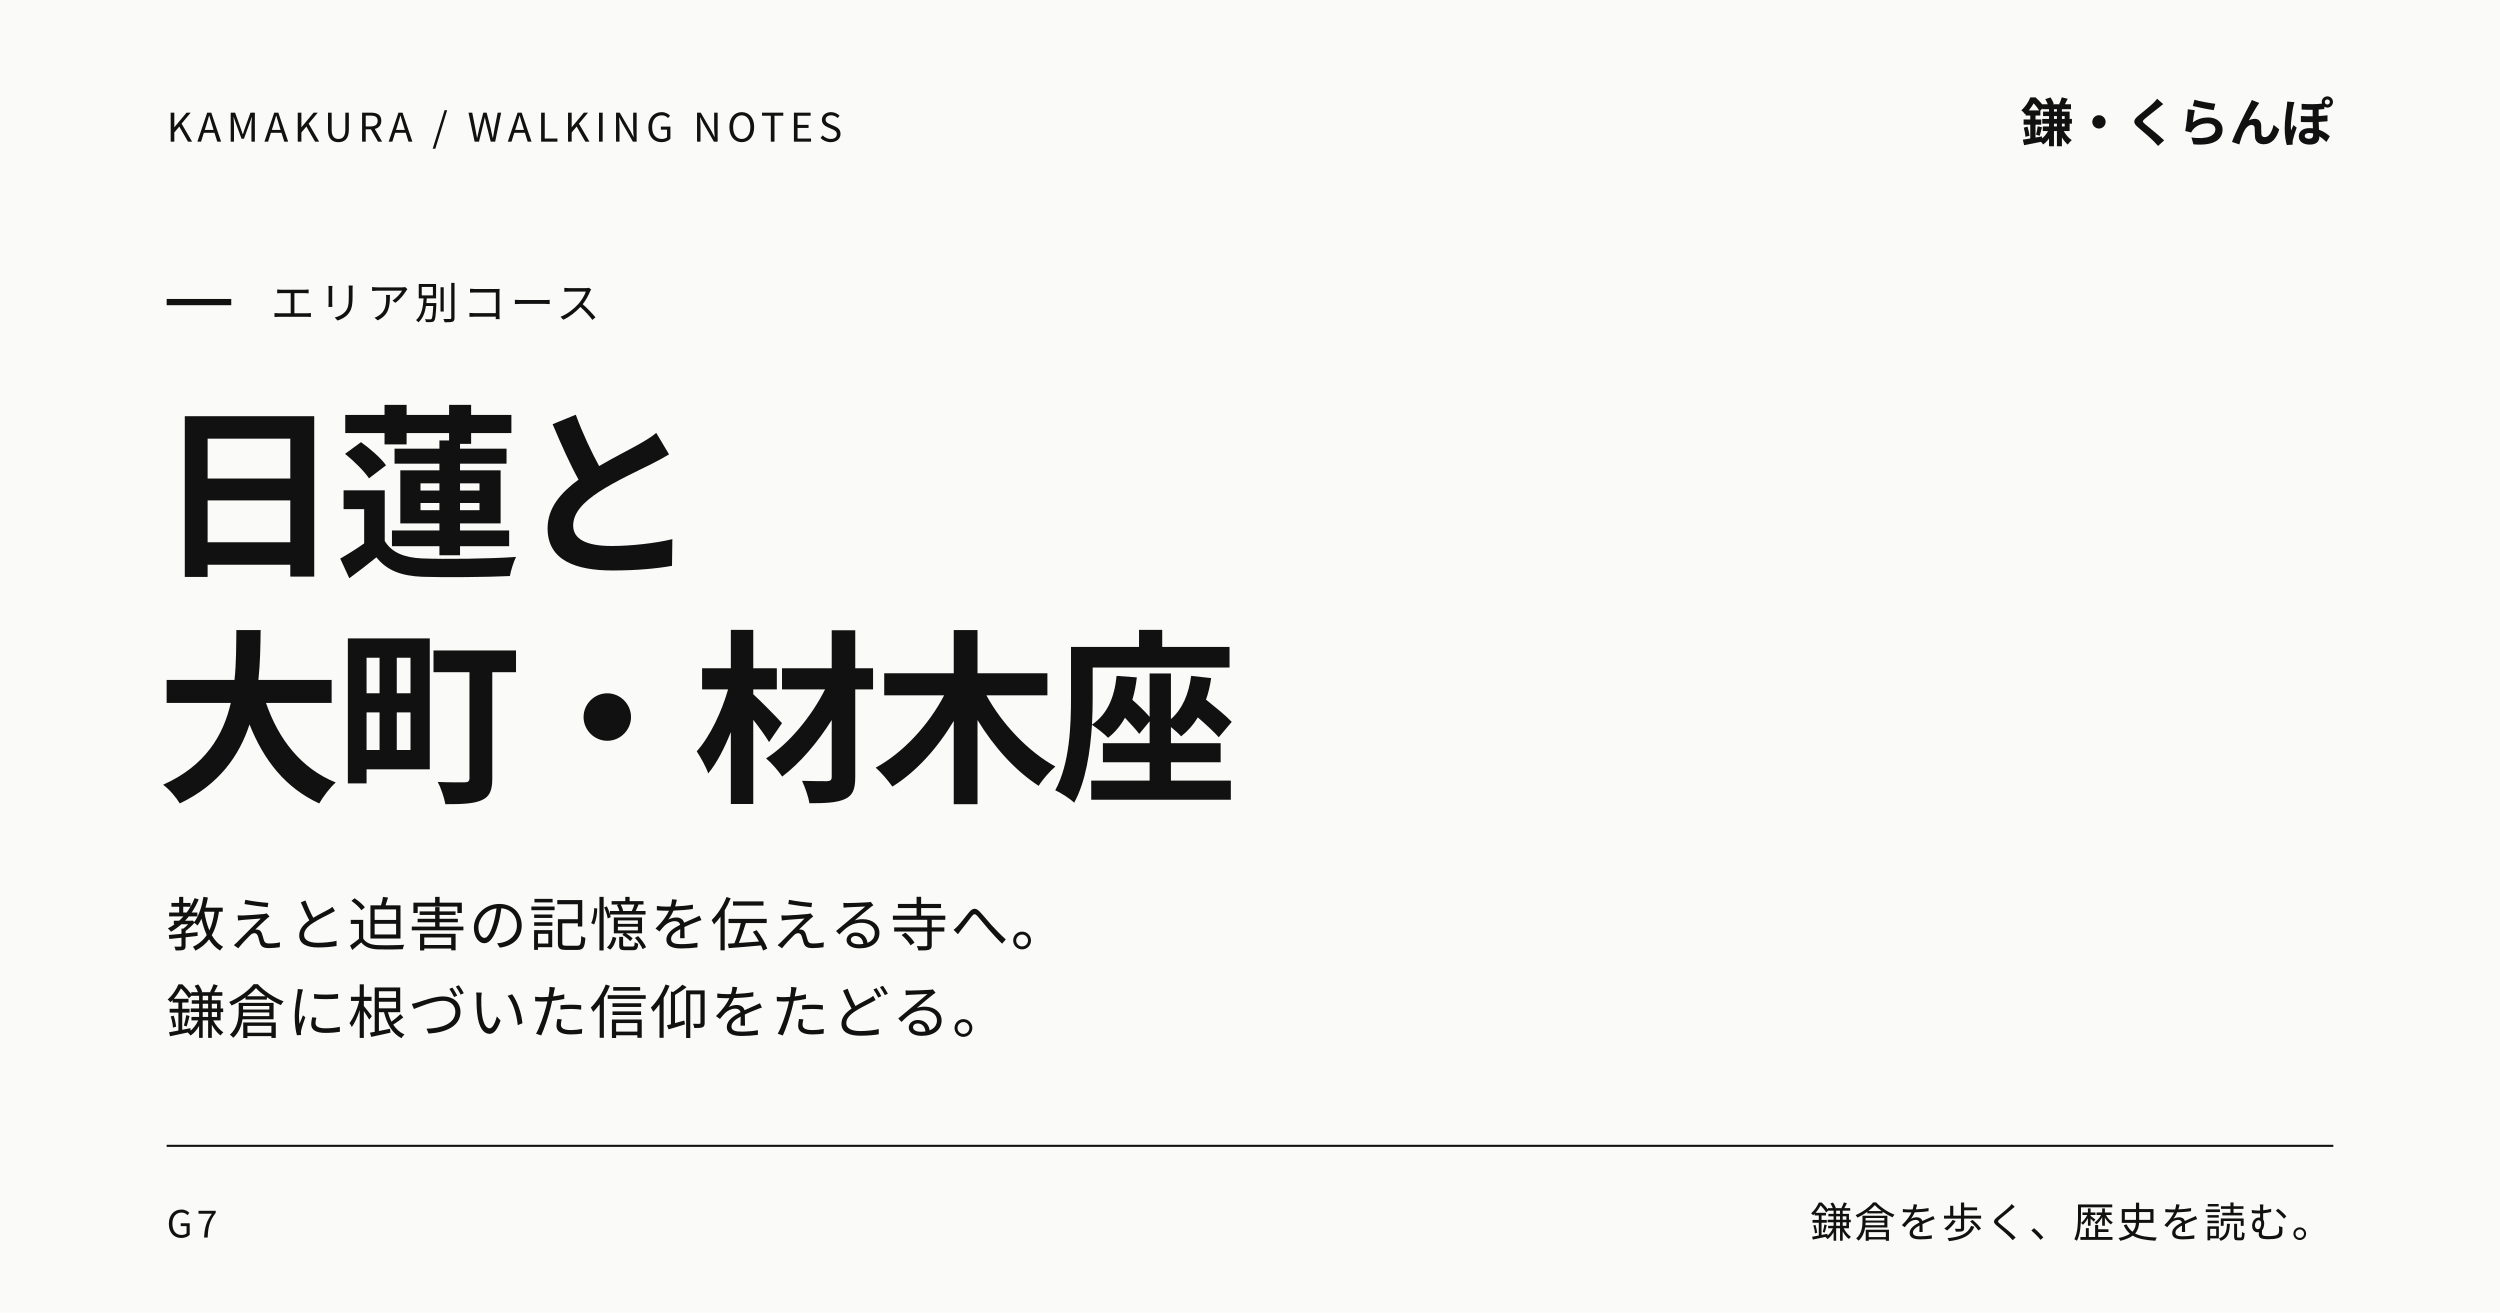
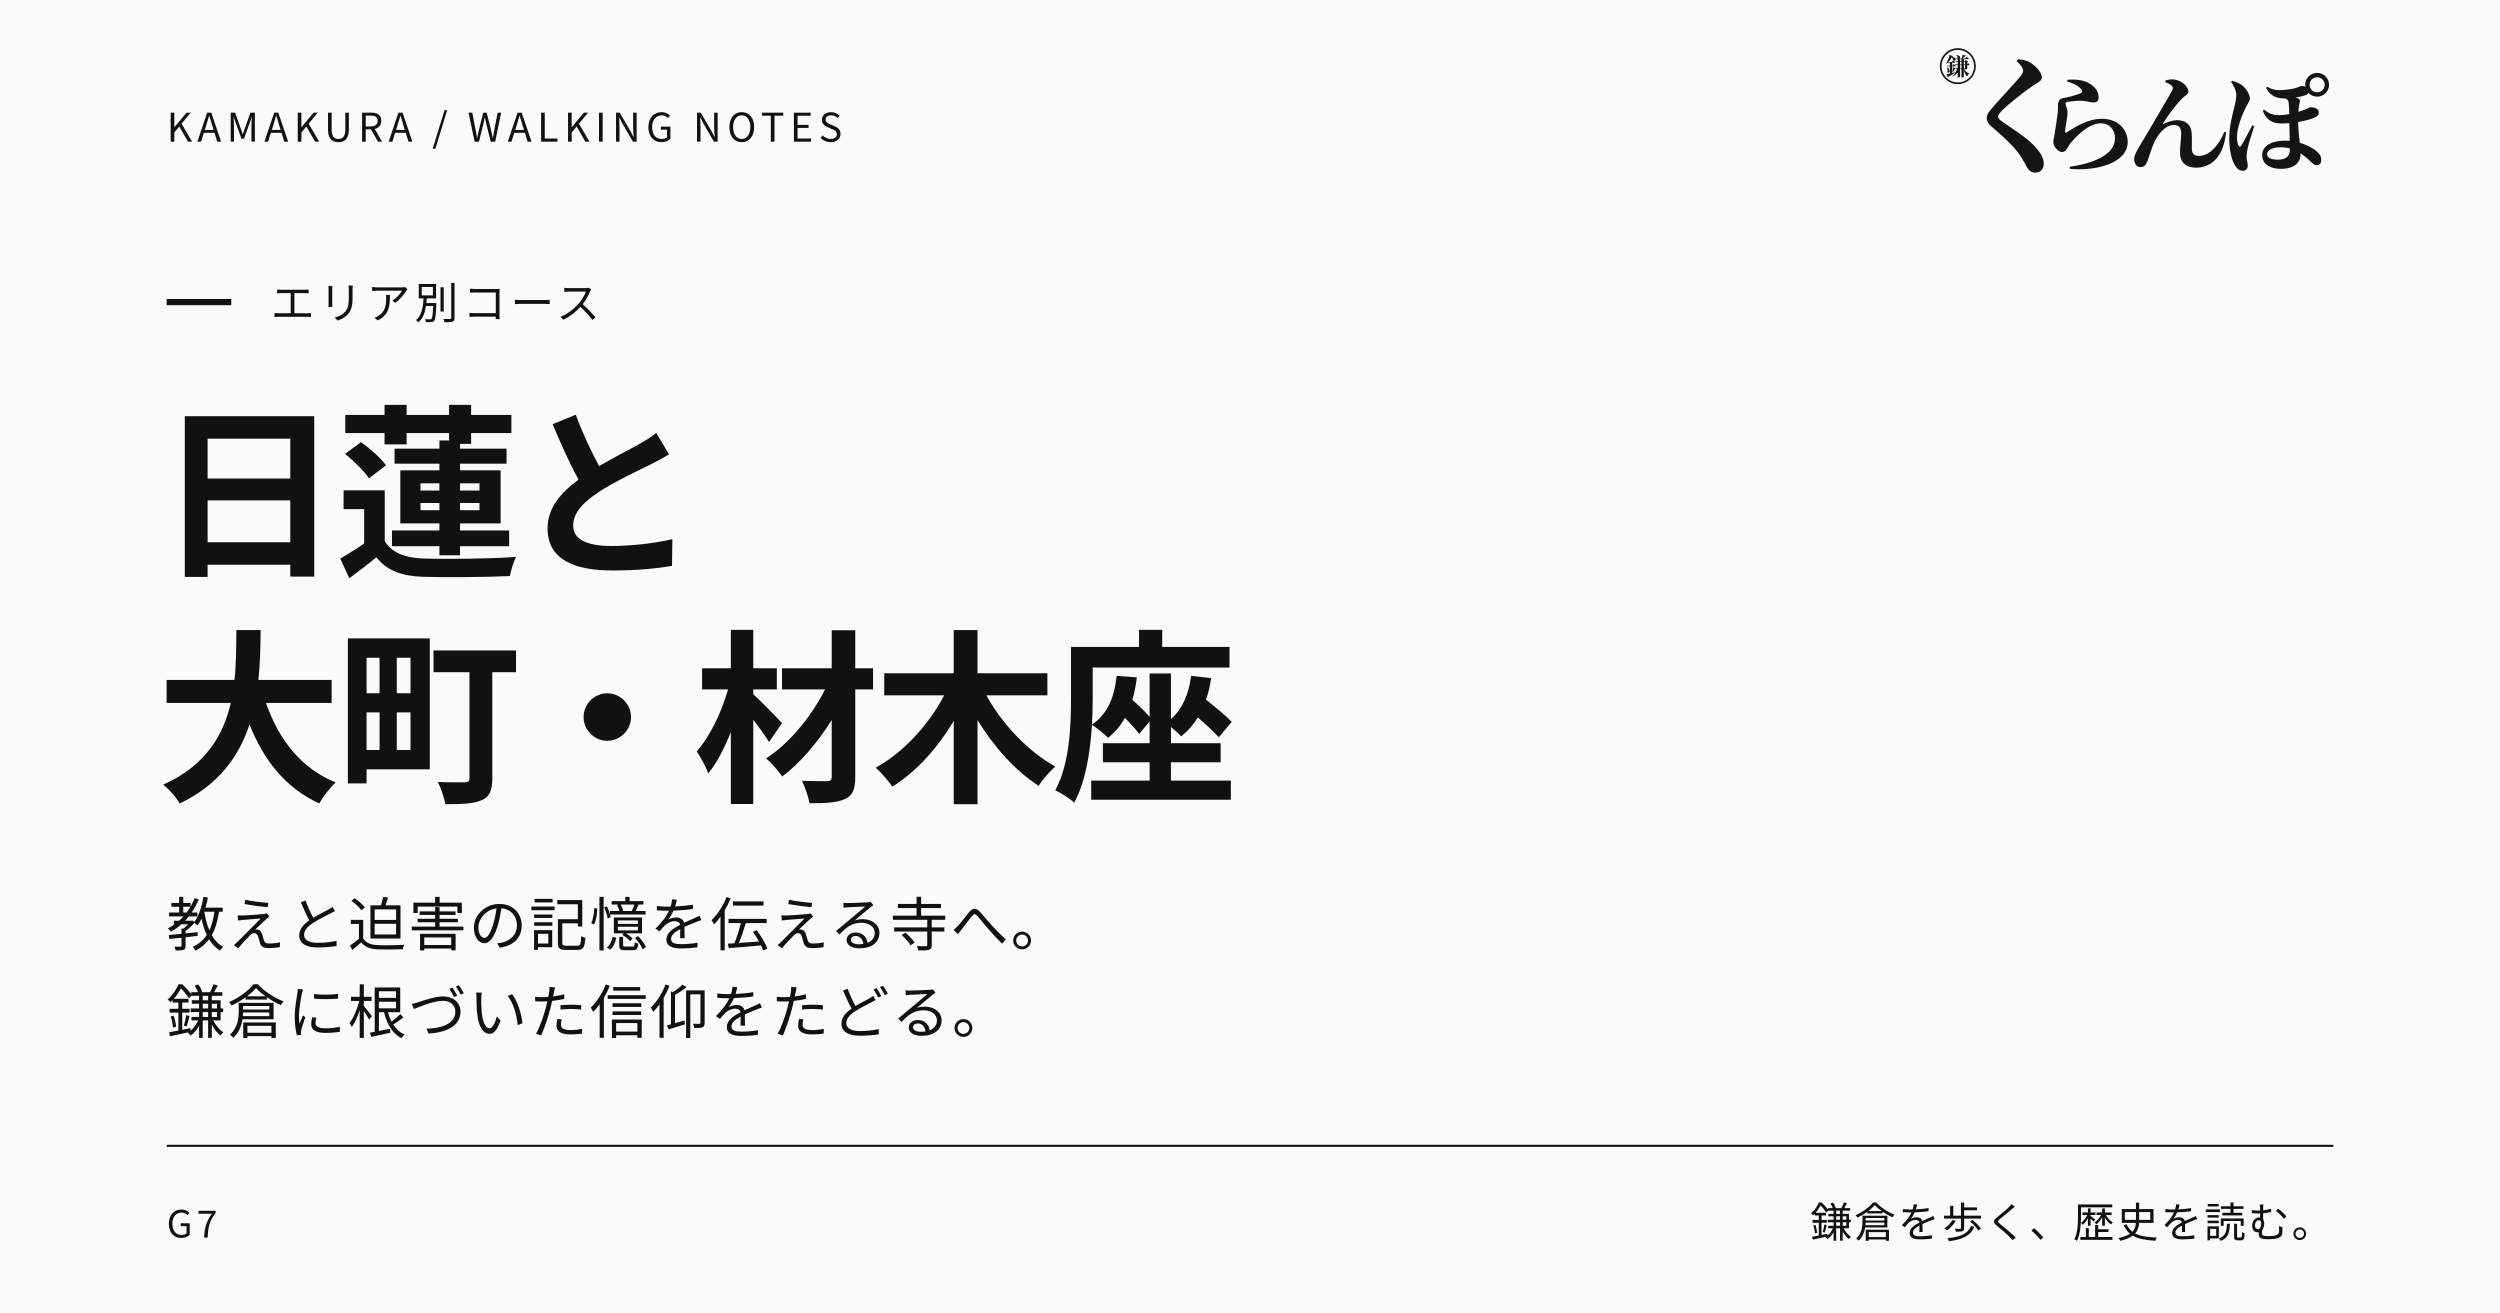
<svg xmlns="http://www.w3.org/2000/svg" width="1200" height="630" viewBox="0 0 1200 630">
  <rect width="1200" height="630" fill="#fafaf8" />
  <g fill="#111" font-family="Noto Sans CJK JP, sans-serif">
    <text x="80" y="68" font-size="19" font-weight="400" letter-spacing="2.6" text-anchor="start">KAMAKURA / WALKING NOTES</text>
-     <text x="1120" y="68" font-size="25" font-weight="700" letter-spacing="0" text-anchor="end">鎌・くらんぽ</text>
+     <g transform="translate(930,22) scale(.5135)">
+       <circle cx="19" cy="19" r="16" fill="none" stroke="#141411" stroke-width="1.6" />
+       <path d="M71 332 57 329C71 273 81 194 72 130C134 54 227 196 71 332ZM307 336C300 268 290 187 279 134L296 128C328 170 359 230 385 282C401 282 412 288 417 298L422 281H479C462 227 439 174 410 124L407 134L266 97V375H391C404 375 414 380 416 390C386 424 332 472 332 472L285 403H266V526H368C382 526 392 531 394 542C362 576 304 625 304 625L253 554H112C170 615 218 687 250 753C284 707 309 656 320 621C363 583 422 620 407 673H497V588H406L415 560H497V452H383L391 424H497V309H413L414 305ZM595 673H652V588H595ZM25 39 92 -82C104 -78 113 -69 116 -56C252 20 346 79 409 122C374 62 330 8 278 -37L288 -50C373 -5 443 51 497 118V-88H514C565 -88 595 -66 595 -60V281H652V-88H670C720 -88 751 -66 751 -60V233C779 109 824 17 897 -47C911 12 941 47 982 58L984 69C892 104 801 181 757 281H804V250H819C849 250 894 269 895 276V424H968C980 424 989 429 992 440C972 468 931 512 931 512L897 452H895V546C914 549 927 557 933 565L839 636L795 588H751V673H940C954 673 964 678 966 689C929 724 867 774 867 774L812 702H692C736 731 782 768 811 797C833 797 844 805 848 818L698 852C692 808 679 747 666 702H572C618 729 616 824 450 843L441 838C467 806 497 753 505 707L513 702H396L398 693C381 723 339 754 262 779C289 782 299 790 303 802L160 846C142 743 82 580 13 486L24 478C52 498 79 521 104 546L110 526H172V403H40L48 375H172V73C109 58 56 45 25 39ZM804 424V309H751V424ZM804 452H751V560H804ZM595 424H652V309H595ZM595 452V560H652V452Z" transform="translate(7.707865,27.58427) scale(0.02247191,-0.02247191)" fill="#141411" />
+       <path d="M623 -72C675 -72 692 -35 692 -3C692 31 680 64 645 108C577 194 465 259 369 327C348 341 333 355 333 369C333 382 343 395 369 421C411 463 530 558 603 609C646 638 677 646 677 678C677 713 630 771 573 800C548 812 520 816 489 819L479 804C508 778 530 752 530 730C530 716 524 705 509 686C470 635 326 485 273 420C252 395 244 377 244 356C244 337 255 312 280 292C397 192 475 115 514 52C541 9 552 -14 564 -36C576 -55 596 -72 623 -72Z" transform="translate(16.964,110) scale(0.119,-0.119)" fill="#141411" />
+       <path d="M335 -30 337 -50C588 -73 877 6 877 201C877 308 797 418 636 418C500 418 376 336 305 290C297 285 293 287 292 298C291 328 302 369 307 408C311 440 316 461 314 490C311 518 296 543 296 559C296 567 300 575 318 577C343 581 409 589 456 586C501 582 525 571 558 571C591 571 605 588 605 616C605 674 573 717 516 750C475 774 413 790 314 783L310 768C372 747 420 728 446 687C455 675 454 666 442 660C409 642 315 618 271 611C236 605 225 574 225 547C225 522 226 505 223 476C218 429 202 330 195 283C189 244 182 222 182 203C182 180 190 159 208 140C227 118 246 107 265 107C298 107 311 147 336 182C393 254 513 376 625 376C711 376 758 310 758 240C758 158 709 78 537 16C491 -1 413 -20 335 -30Z" transform="translate(90.112,110) scale(0.1,-0.1)" fill="#141411" />
+       <path d="M665 -39C804 -39 924 58 946 293L930 297C889 189 800 71 694 71C653 71 626 88 626 138C626 193 628 238 625 285C619 362 572 405 487 405C455 405 410 394 362 370C355 366 353 369 357 375C397 443 484 556 535 608C563 637 595 648 595 671C595 711 542 774 463 785C441 789 404 785 380 776L378 761C396 754 423 741 438 728C449 718 453 704 443 684C413 626 262 374 196 260C141 165 87 92 87 40C87 4 108 -34 146 -34C183 -34 201 -7 212 23C229 70 246 131 271 189C307 271 377 360 458 360C512 360 527 326 527 284C527 220 515 165 516 96C517 14 569 -39 665 -39Z" transform="translate(175.112,110) scale(0.1,-0.1)" fill="#141411" />
+       <path d="M190 -68C221 -68 236 -47 236 -19C236 8 225 29 225 66C225 85 229 117 237 151C249 202 277 290 297 350L279 357C251 305 194 197 175 167C166 154 156 155 148 171C140 186 135 214 135 246C135 331 179 443 203 494C230 554 256 581 256 608C256 651 211 714 174 738C144 756 117 766 89 773L80 763C99 736 129 687 129 639C129 593 116 555 106 510C91 448 63 344 63 235C63 120 88 24 120 -23C146 -61 169 -68 190 -68ZM885 666C845 666 814 697 814 736C814 775 845 806 885 806C924 806 955 775 955 736C955 697 924 666 885 666ZM885 625C946 625 996 674 996 736C996 798 946 847 885 847C823 847 773 798 773 736L775 717C764 722 751 725 737 725C728 725 712 712 672 702C624 692 575 686 528 686C489 686 451 697 418 717L407 708C442 632 508 608 578 608H588C602 602 614 592 617 576C622 551 623 504 624 462C597 456 565 452 525 452C464 452 427 473 389 503L376 493C415 397 477 374 554 374C578 374 600 375 625 378L628 212C614 213 599 214 584 214C461 214 371 165 371 80C371 -10 450 -50 546 -50C672 -50 730 10 730 89V95C760 75 791 50 825 17C843 1 858 -16 881 -16C909 -16 923 6 923 32C923 68 908 92 873 120C839 147 785 176 722 194C716 249 708 313 707 388C760 397 815 409 858 428C891 442 900 456 900 477C900 524 833 526 819 526C815 526 801 517 777 507C758 499 734 491 709 483C711 515 714 545 721 568C726 587 726 598 708 607C702 611 693 614 684 617C719 623 754 630 780 640C791 644 799 650 802 661C822 639 852 625 885 625ZM629 141V123C629 68 591 36 522 36C453 36 417 52 417 89C417 130 478 152 542 152C572 152 601 149 629 141Z" transform="translate(266.412,110) scale(0.1,-0.1)" fill="#141411" />
+     </g>
    <path d="M80 145H111" stroke="#111" stroke-width="3" />
    <text x="130" y="153" font-size="21" font-weight="400" letter-spacing="2" text-anchor="start">エリア別コース</text>
    <text x="75" y="270" font-size="89" font-weight="900" letter-spacing="-3" text-anchor="start">日蓮と</text>
    <text x="75" y="378" font-size="89" font-weight="900" letter-spacing="-3" text-anchor="start">大町・材木座</text>
    <text x="80" y="454" font-size="28" font-weight="400" letter-spacing="1" text-anchor="start">教えと迫害の記憶を伝える寺へ。</text>
    <text x="80" y="496" font-size="28" font-weight="400" letter-spacing="1" text-anchor="start">鎌倉に根づいた信仰をたどる。</text>
    <path d="M80 550H1120" stroke="#111" stroke-width="1" />
    <text x="80" y="594" font-size="18" font-weight="400" letter-spacing="2" text-anchor="start">G7</text>
    <text x="1120" y="594" font-size="20" font-weight="400" letter-spacing="1" text-anchor="end">鎌倉を歩く、歴史を読む。</text>
  </g>
</svg>
